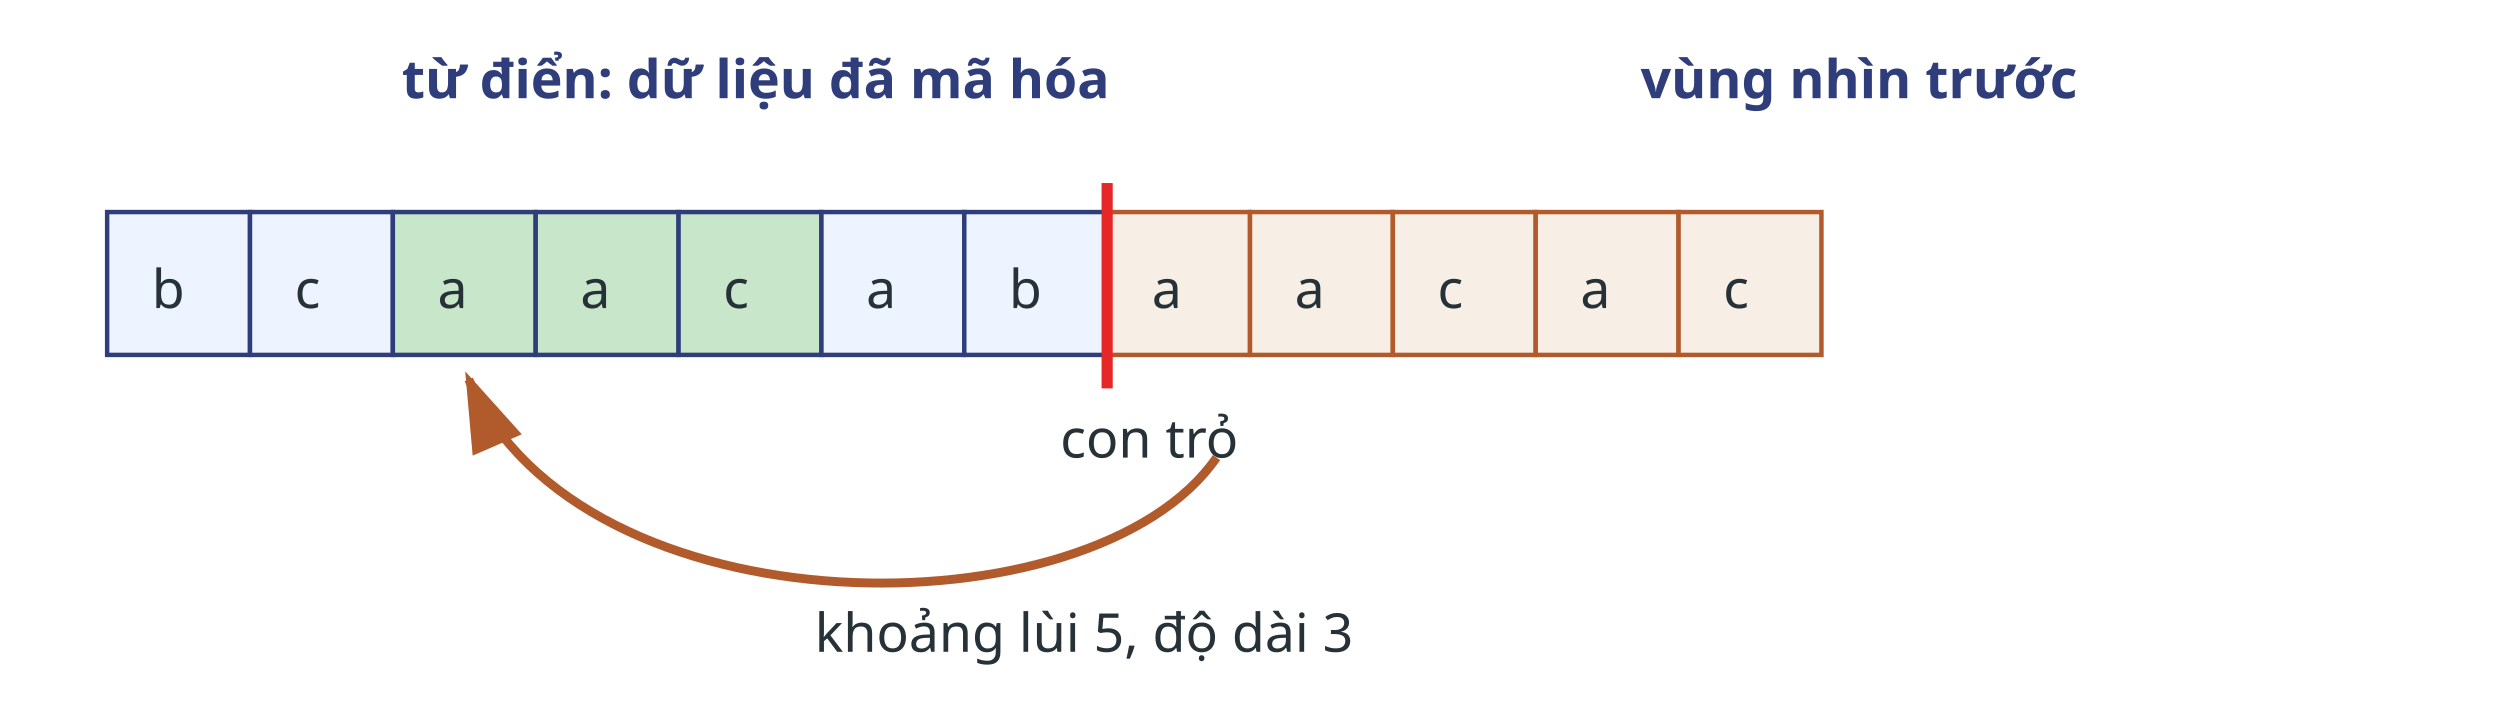
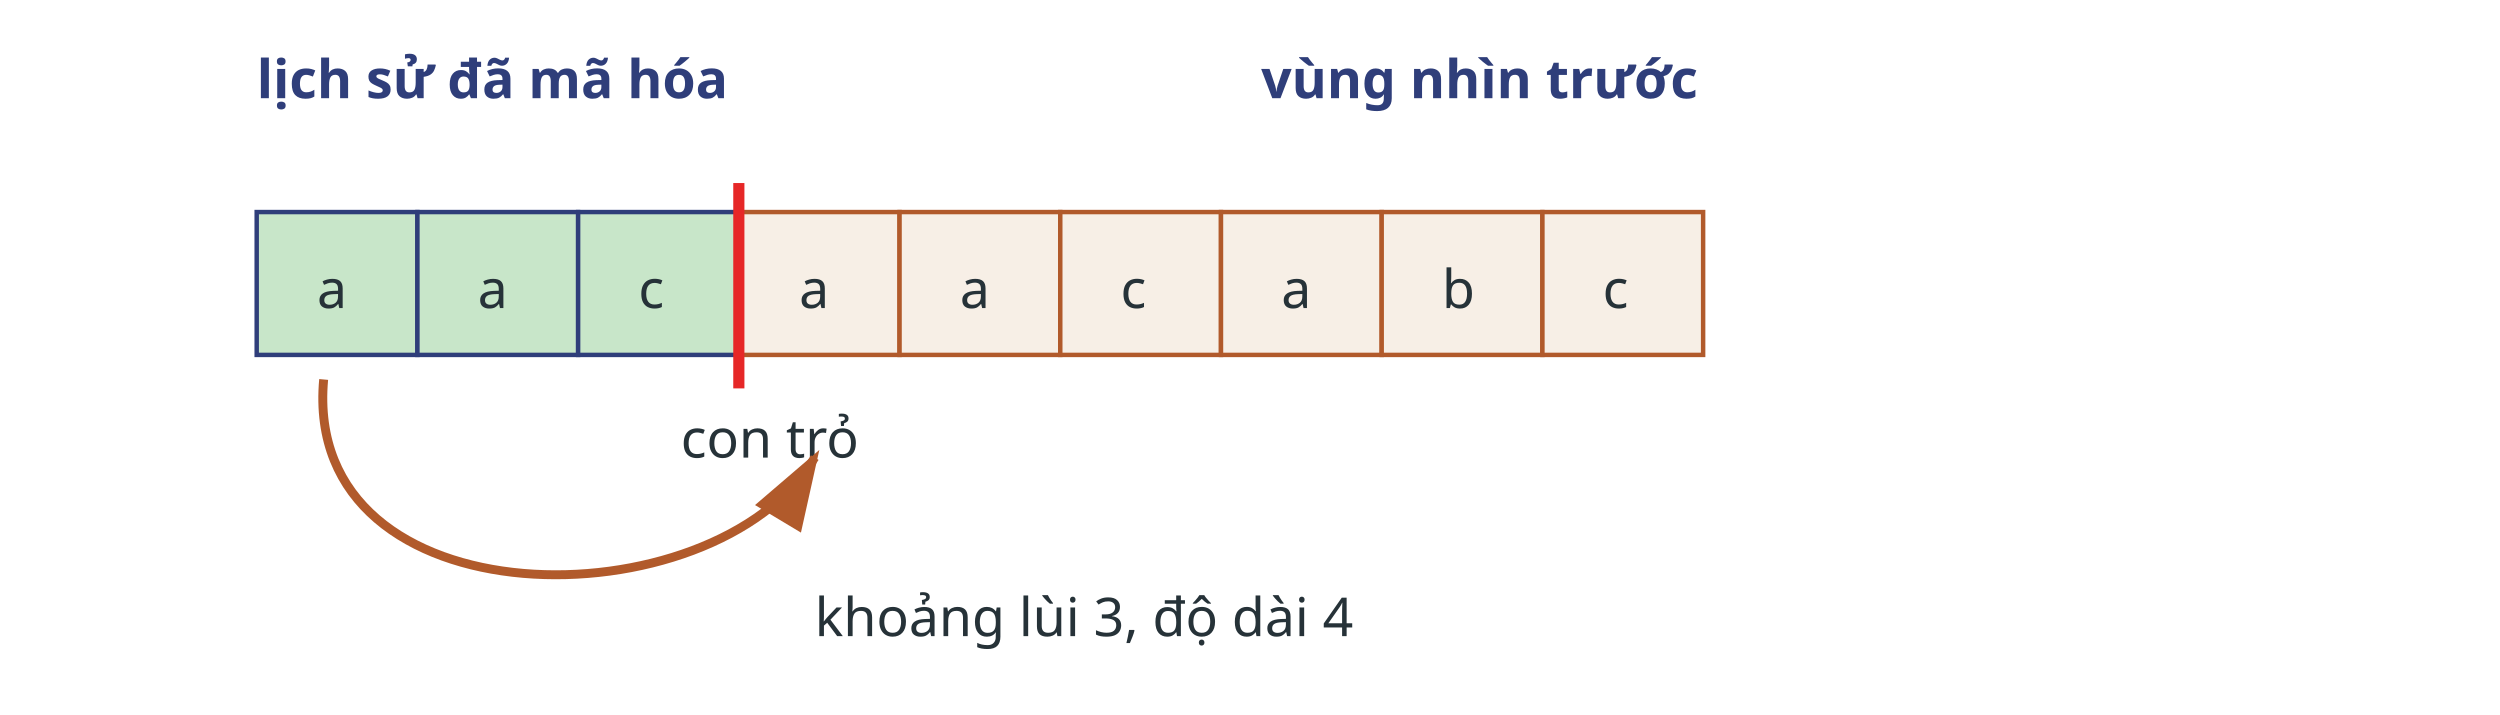
- <svg xmlns="http://www.w3.org/2000/svg" width="1120" height="320" viewBox="0 0 1120 320" role="img" aria-label="Cửa sổ LZ77 với từ điển bên trái, vùng nhìn trước bên phải và cụm khớp khoảng lùi 5 độ dài 3" aria-labelledby="t d">
+ <svg xmlns="http://www.w3.org/2000/svg" width="1120" height="320" viewBox="0 0 1120 320" role="img" aria-label="Cửa sổ LZ77 trong vết CMU: lịch sử aac, vùng nhìn trước aacabc và cụm khớp khoảng lùi 3 độ dài 4" aria-labelledby="t d">
  <defs>
    <marker id="a" markerWidth="10" markerHeight="10" refX="8" refY="3" orient="auto">
      <path d="M0 0L9 3L0 6Z" fill="#B15A2B" />
    </marker>
  </defs>
-   <style>
-     text{font:24px
-     sans-serif;fill:#263238}.lab{font-weight:700;fill:#2f3e7a}.cell{fill:#edf4ff;stroke:#2f3e7a;stroke-width:2}.look{fill:#f7efe6;stroke:#B15A2B;stroke-width:2}.hit{fill:#c8e6c9}.arr{fill:none;stroke:#B15A2B;stroke-width:4;marker-end:url(#a)}
-   </style>
-   <text class="lab" x="180" y="44">từ điển: dữ liệu đã mã hóa</text>
-   <text class="lab" x="735" y="44">vùng nhìn trước</text>
-   <g transform="translate(48 95)">
-     <rect class="cell" width="64" height="64" />
-     <rect class="cell" x="64" width="64" height="64" />
-     <rect class="hit" x="128" width="64" height="64" stroke="#2f3e7a" stroke-width="2" />
-     <rect class="hit" x="192" width="64" height="64" stroke="#2f3e7a" stroke-width="2" />
-     <rect class="hit" x="256" width="64" height="64" stroke="#2f3e7a" stroke-width="2" />
-     <rect class="cell" x="320" width="64" height="64" />
-     <rect class="cell" x="384" width="64" height="64" />
-     <rect class="look" x="448" width="64" height="64" />
-     <rect class="look" x="512" width="64" height="64" />
-     <rect class="look" x="576" width="64" height="64" />
-     <rect class="look" x="640" width="64" height="64" />
-     <rect class="look" x="704" width="64" height="64" />
-     <text x="20" y="43">b</text>
-     <text x="84" y="43">c</text>
-     <text x="148" y="43">a</text>
-     <text x="212" y="43">a</text>
-     <text x="276" y="43">c</text>
-     <text x="340" y="43">a</text>
-     <text x="404" y="43">b</text>
-     <text x="468" y="43">a</text>
-     <text x="532" y="43">a</text>
-     <text x="596" y="43">c</text>
-     <text x="660" y="43">a</text>
-     <text x="724" y="43">c</text>
+   <style>text{font:24px sans-serif;fill:#263238}.lab{font-weight:700;fill:#2f3e7a}.look{fill:#f7efe6;stroke:#B15A2B;stroke-width:2}.hit{fill:#c8e6c9;stroke:#2f3e7a;stroke-width:2}.arr{fill:none;stroke:#B15A2B;stroke-width:4;marker-end:url(#a)}</style>
+   <text class="lab" x="115" y="44">lịch sử đã mã hóa</text>
+   <text class="lab" x="565" y="44">vùng nhìn trước</text>
+   <g transform="translate(115 95)">
+     <rect class="hit" width="72" height="64" />
+     <rect class="hit" x="72" width="72" height="64" />
+     <rect class="hit" x="144" width="72" height="64" />
+     <rect class="look" x="216" width="72" height="64" />
+     <rect class="look" x="288" width="72" height="64" />
+     <rect class="look" x="360" width="72" height="64" />
+     <rect class="look" x="432" width="72" height="64" />
+     <rect class="look" x="504" width="72" height="64" />
+     <rect class="look" x="576" width="72" height="64" />
+     <text x="27" y="43">a</text>
+     <text x="99" y="43">a</text>
+     <text x="171" y="43">c</text>
+     <text x="243" y="43">a</text>
+     <text x="315" y="43">a</text>
+     <text x="387" y="43">c</text>
+     <text x="459" y="43">a</text>
+     <text x="531" y="43">b</text>
+     <text x="603" y="43">c</text>
  </g>
-   <path class="arr" d="M545 205C490 285 260 285 210 170" />
-   <text x="365" y="292">khoảng lùi 5, độ dài 3</text>
-   <path stroke="#E62727" stroke-width="5" d="M496 82v92" />
-   <text x="475" y="205" fill="#E62727">con trỏ</text>
+   <path stroke="#E62727" stroke-width="5" d="M331 82v92" />
+   <text x="305" y="205" fill="#E62727">con trỏ</text>
+   <path class="arr" d="M145 170C135 280 320 280 365 205" />
+   <text x="365" y="285">khoảng lùi 3, độ dài 4</text>
</svg>
